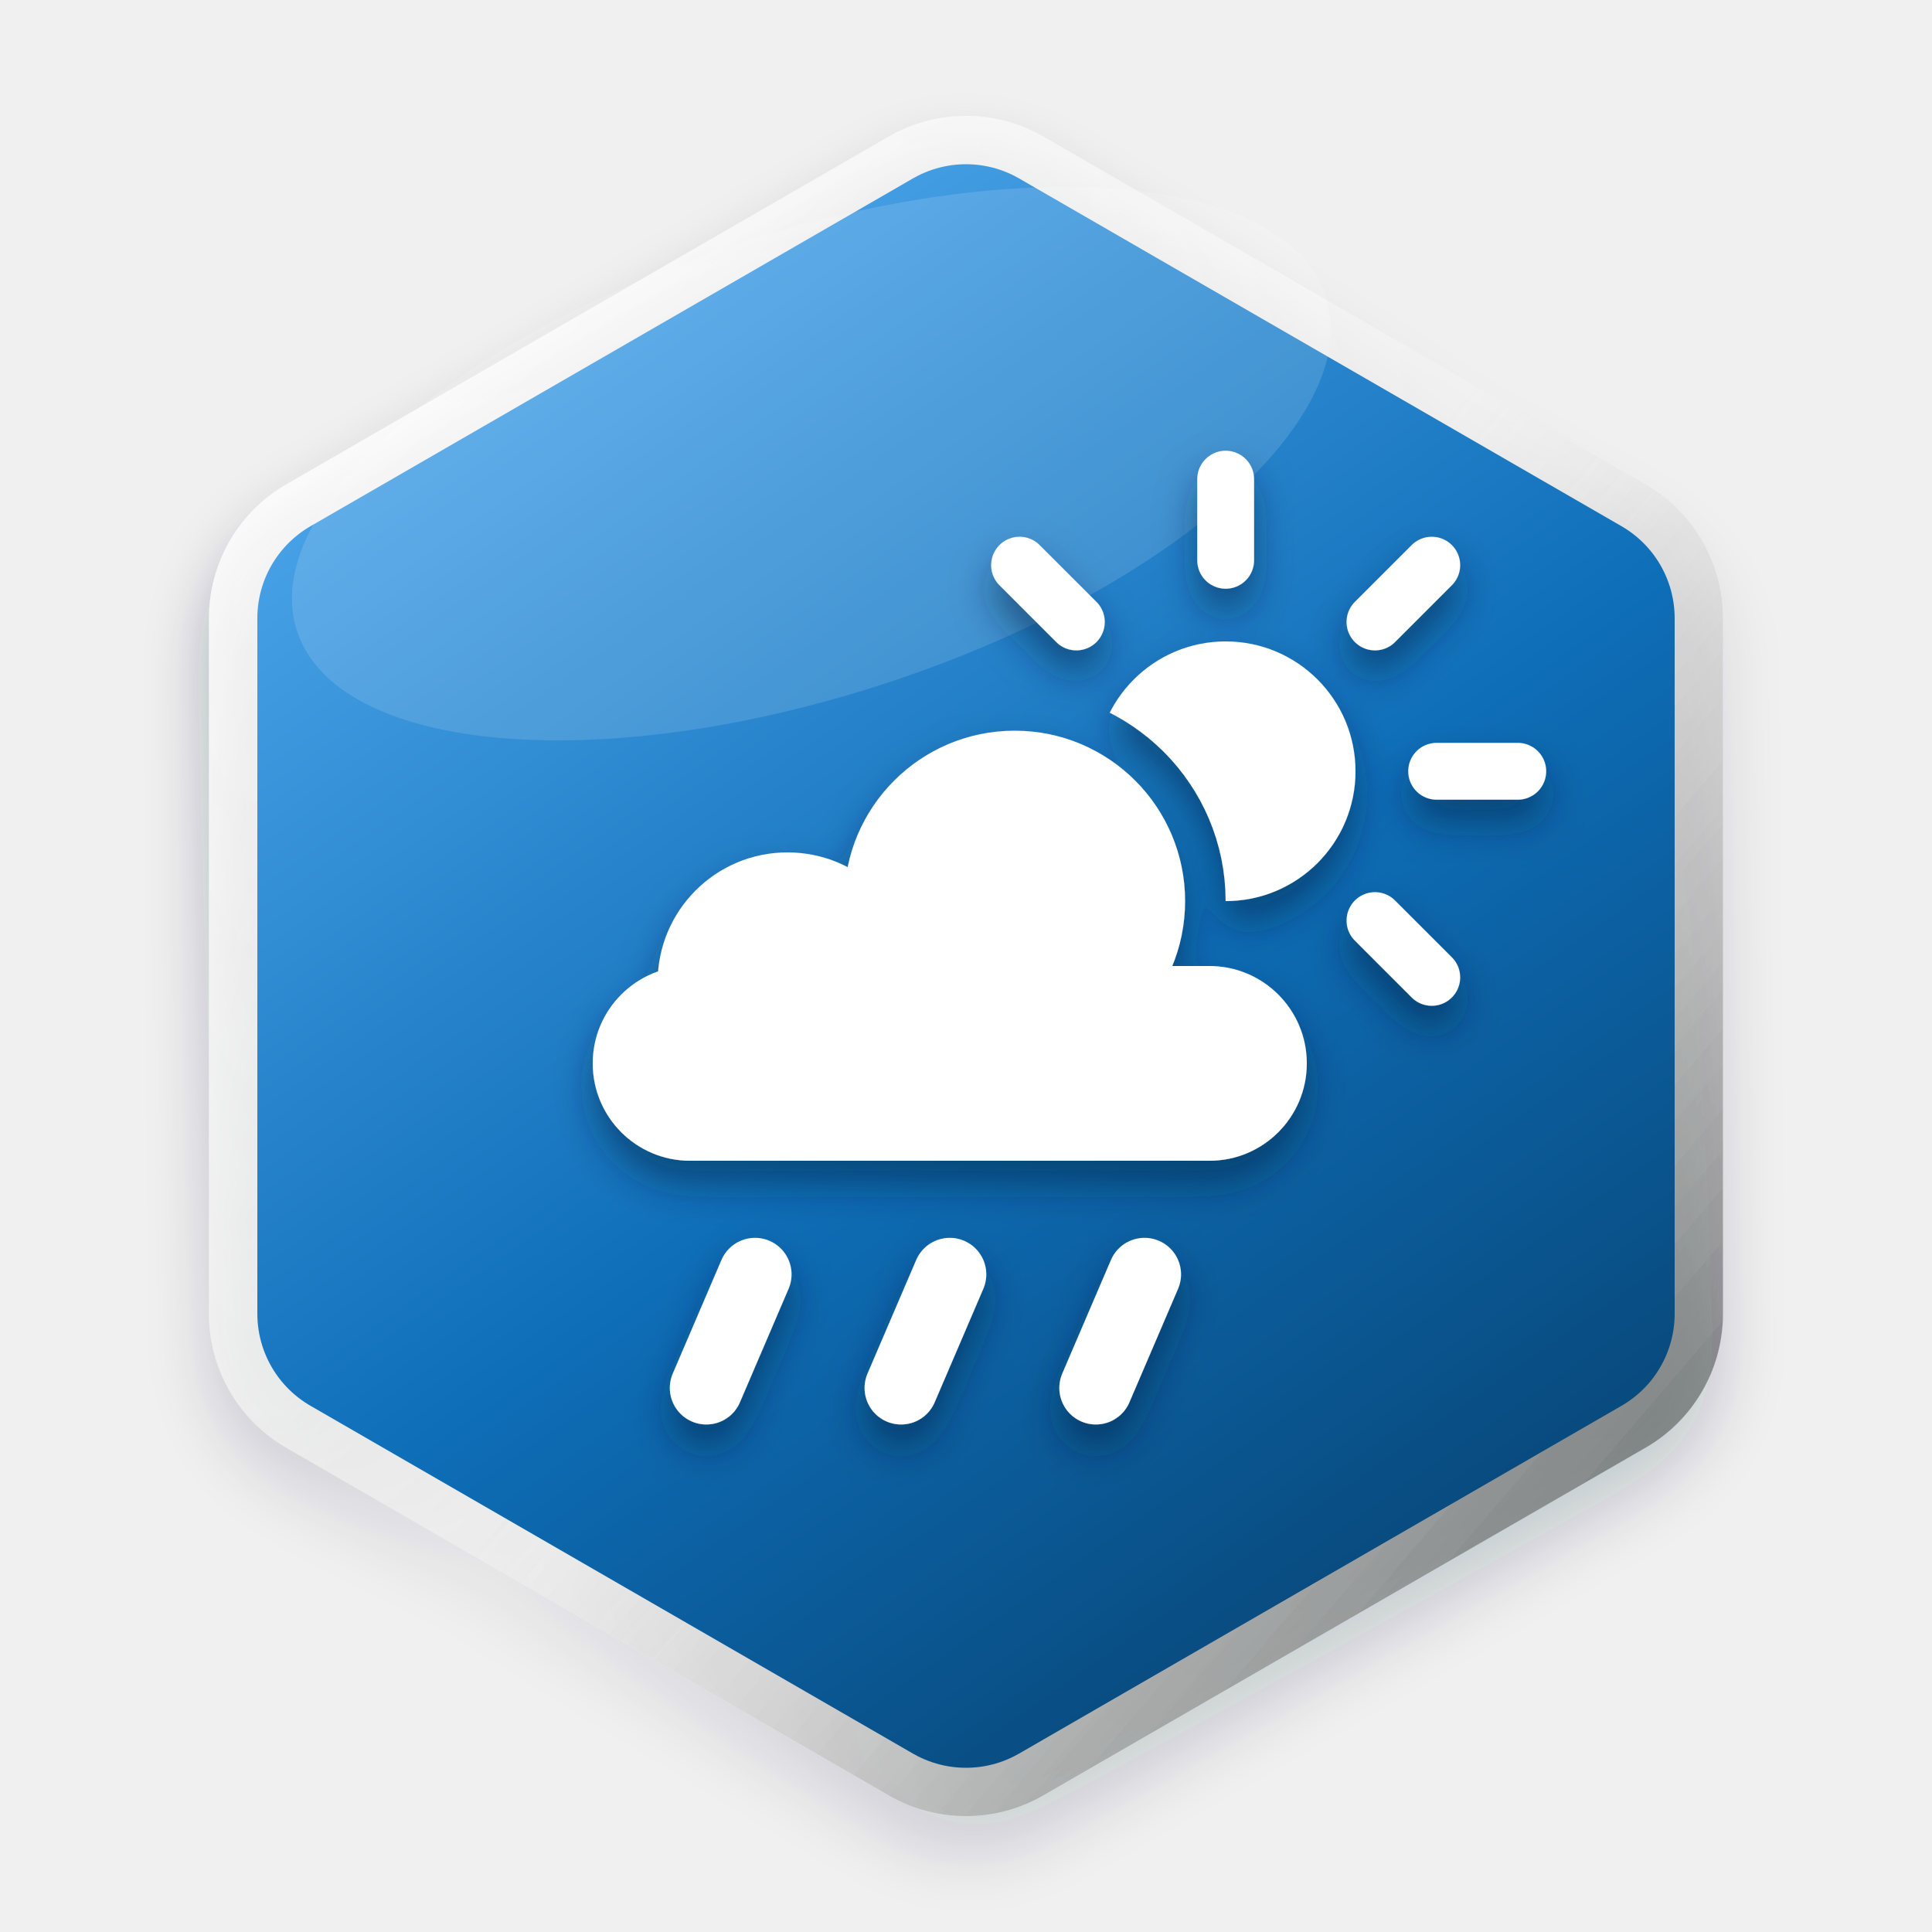
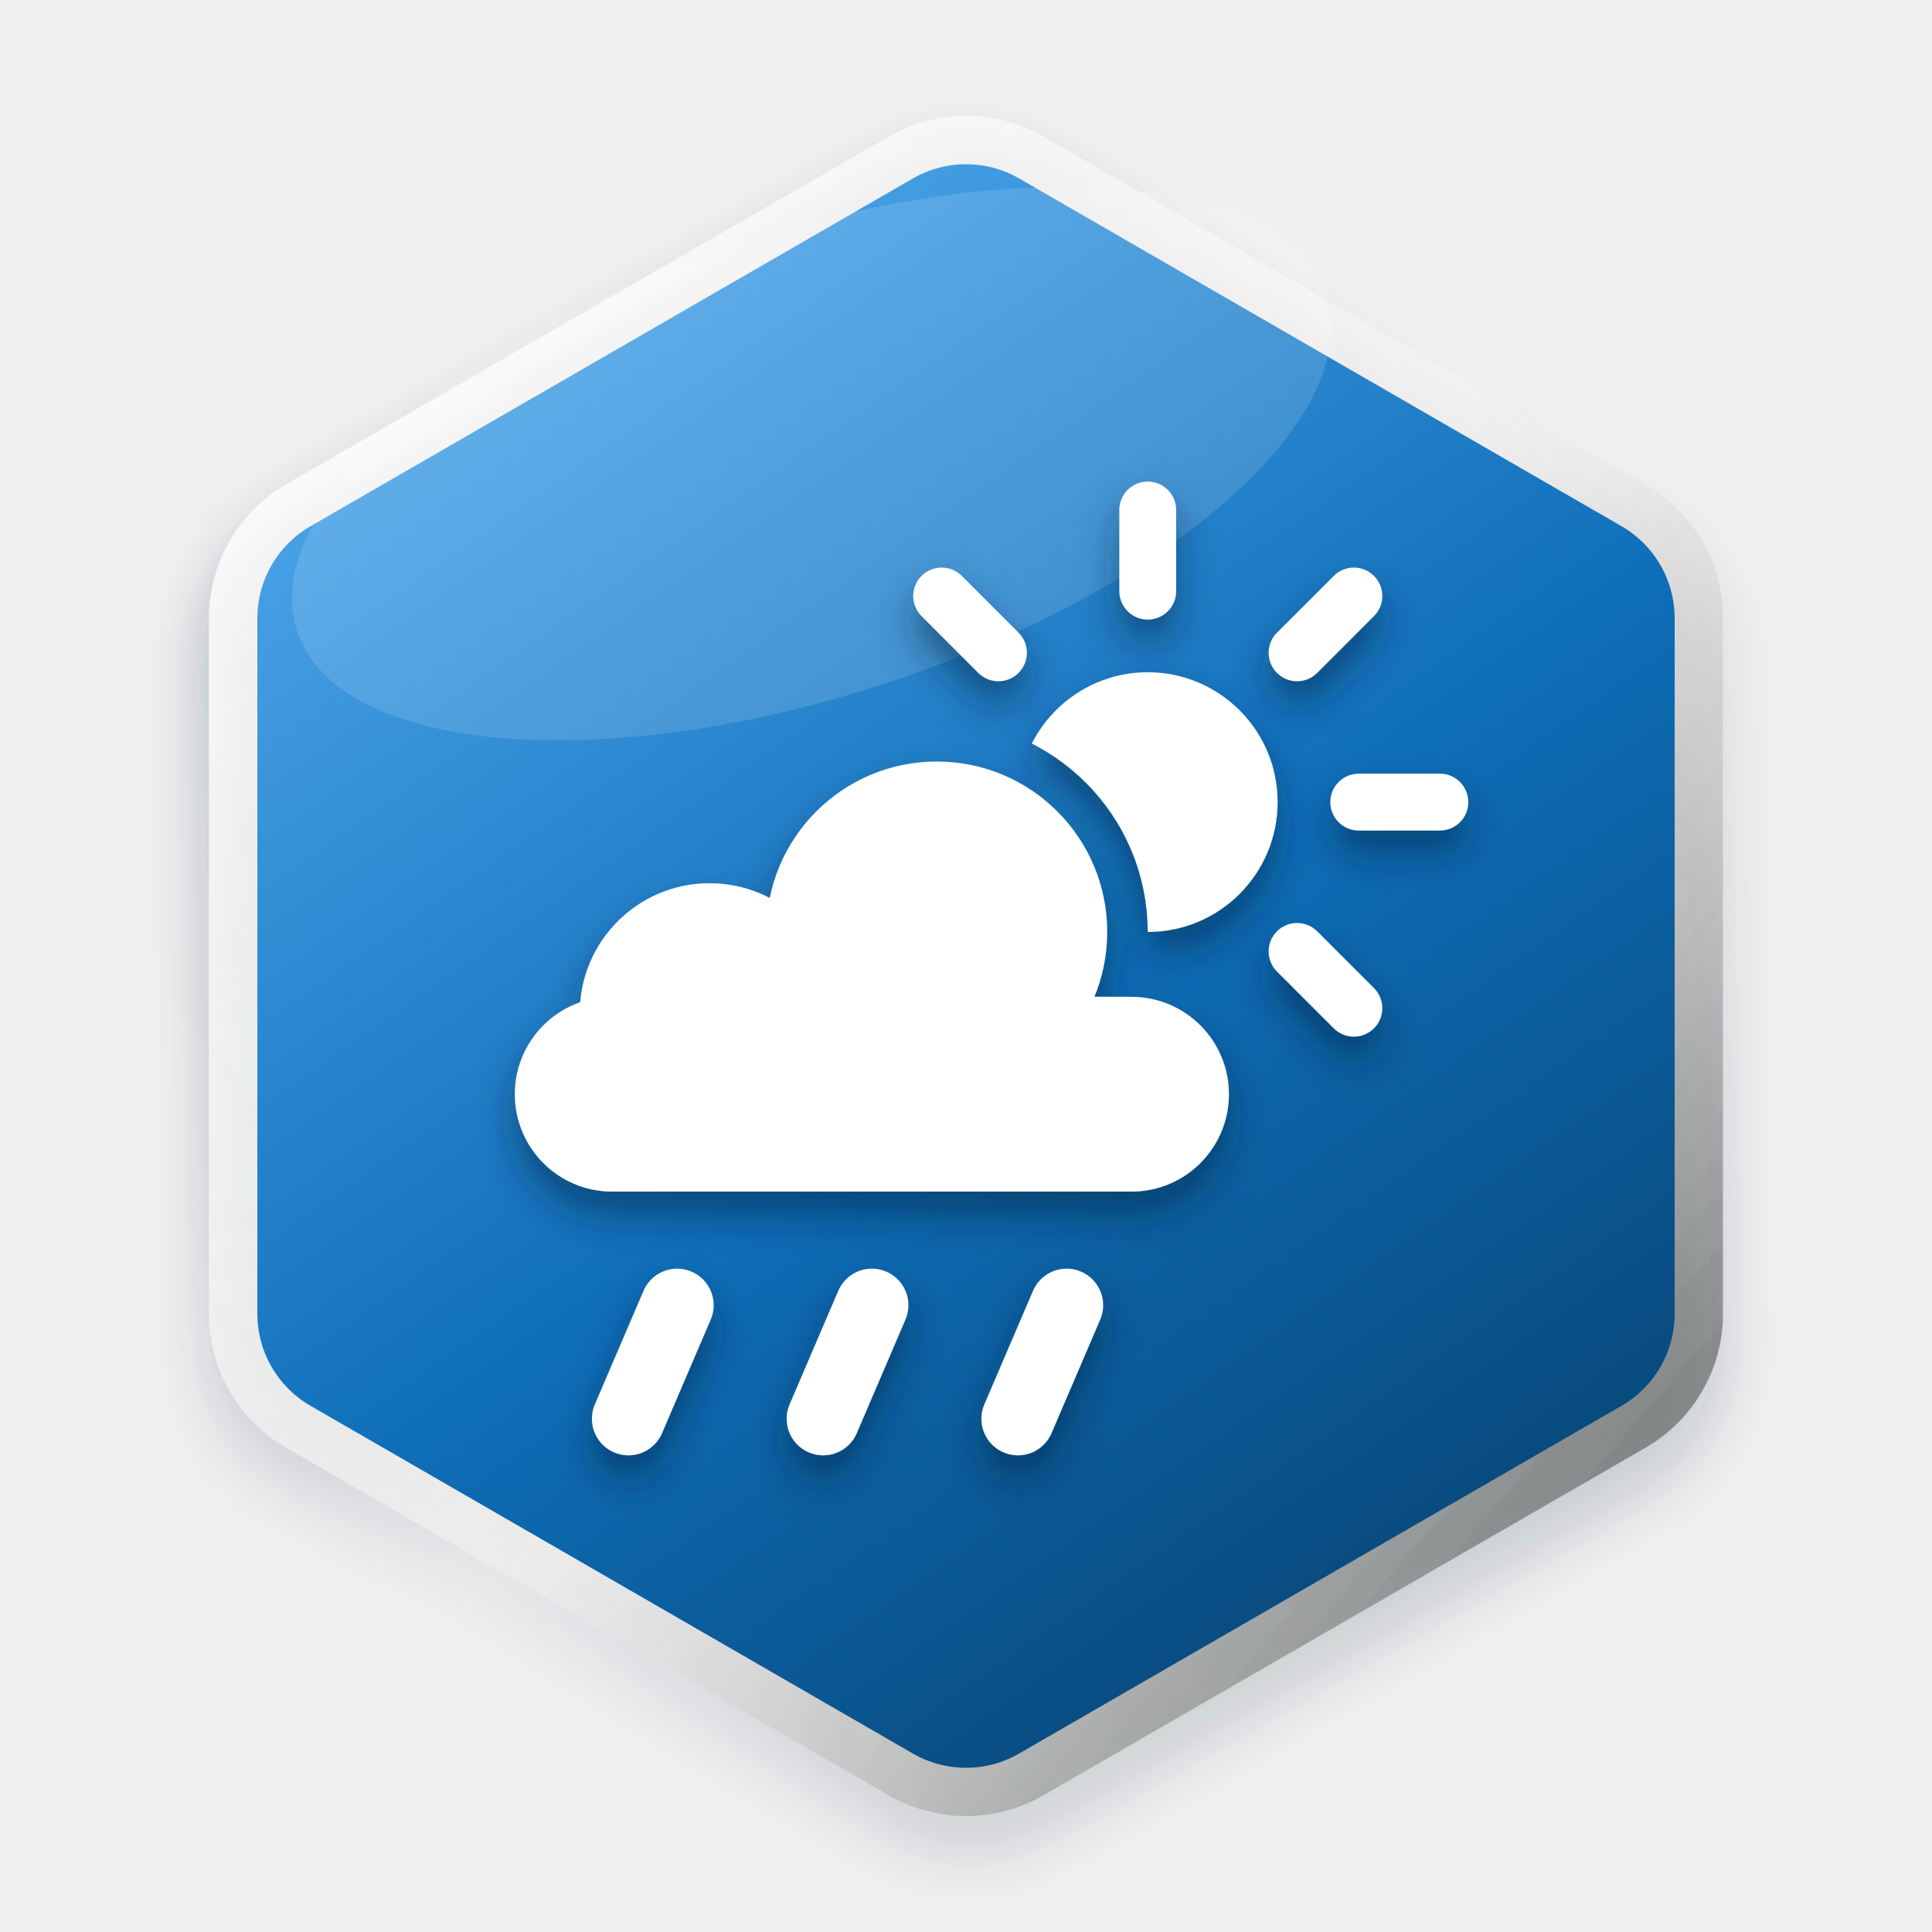
<svg xmlns="http://www.w3.org/2000/svg" viewBox="0 0 100 100" width="512" height="512" role="img" aria-label="meteo icon">
  <defs>
    <linearGradient id="gblue-dimensional0" x1="0.2" y1="0" x2="0.8" y2="1">
      <stop offset="0" stop-color="#4aa3e8" />
      <stop offset="0.55" stop-color="#0e6eb8" />
      <stop offset="1" stop-color="#08487a" />
    </linearGradient>
    <linearGradient id="hblue-dimensional0" x1="0" y1="0" x2="1" y2="1">
      <stop offset="0" stop-color="#fff" stop-opacity="0.8" />
      <stop offset="0.5" stop-color="#fff" stop-opacity="0.1" />
      <stop offset="1" stop-color="#000" stop-opacity="0.45" />
    </linearGradient>
    <clipPath id="cblue-dimensional0">
      <polygon points="50.00,14.00 81.18,32.00 81.18,68.00 50.00,86.00 18.82,68.00 18.82,32.00" stroke-width="16" />
    </clipPath>
    <filter id="sblue-dimensional0" x="-20%" y="-20%" width="140%" height="150%">
      <feDropShadow dx="0" dy="2" stdDeviation="1.6" flood-color="#04243f" flood-opacity="0.45" />
    </filter>
    <filter id="tblue-dimensional0" x="-20%" y="-20%" width="140%" height="150%">
      <feDropShadow dx="0" dy="1.2" stdDeviation="1" flood-color="#04243f" flood-opacity="0.5" />
    </filter>
  </defs>
  <g filter="url(#sblue-dimensional0)">
    <polygon points="50.00,14.00 81.18,32.00 81.18,68.00 50.00,86.00 18.82,68.00 18.82,32.00" fill="url(#hblue-dimensional0)" stroke="url(#hblue-dimensional0)" stroke-width="16" stroke-linejoin="round" />
  </g>
  <polygon points="50.00,14.00 81.18,32.00 81.18,68.00 50.00,86.00 18.82,68.00 18.82,32.00" fill="url(#gblue-dimensional0)" stroke="url(#gblue-dimensional0)" stroke-width="11" stroke-linejoin="round" />
  <ellipse cx="42" cy="24" rx="28" ry="12" fill="#fff" opacity="0.13" transform="rotate(-18 42 24)" />
  <g filter="url(#tblue-dimensional0)">
-     <g transform="translate(50 50) scale(0.84) translate(-50 -50)">
+     <g transform="translate(50 50) scale(0.84) translate(-54.8 -48.1)">
      <mask id="mblue-dimensional0" maskUnits="userSpaceOnUse" x="-50" y="-50" width="200" height="200">
        <rect x="-50" y="-50" width="200" height="200" fill="#fff" />
        <g fill="#000" stroke="#000" stroke-width="5" stroke-linejoin="round">
          <rect x="27" y="46" width="44" height="12" rx="6" />
          <circle cx="39" cy="47" r="8" />
          <circle cx="53" cy="42" r="10.5" />
        </g>
      </mask>
      <g transform="translate(0 4)">
        <g mask="url(#mblue-dimensional0)">
          <circle cx="66" cy="34" r="8" fill="#ffffff" />
          <g fill="none" stroke="#ffffff" stroke-width="3.5" stroke-linecap="round" stroke-linejoin="round">
            <line x1="79.0" y1="34.0" x2="84.0" y2="34.0" />
            <line x1="75.2" y1="43.2" x2="78.7" y2="46.7" />
            <line x1="66.0" y1="47.0" x2="66.0" y2="52.0" />
            <line x1="56.8" y1="43.2" x2="53.3" y2="46.7" />
            <line x1="53.0" y1="34.0" x2="48.0" y2="34.0" />
            <line x1="56.8" y1="24.8" x2="53.3" y2="21.3" />
            <line x1="66.0" y1="21.0" x2="66.0" y2="16.0" />
            <line x1="75.2" y1="24.8" x2="78.7" y2="21.3" />
          </g>
        </g>
        <g fill="#ffffff">
          <rect x="27" y="46" width="44" height="12" rx="6" />
          <circle cx="39" cy="47" r="8" />
          <circle cx="53" cy="42" r="10.5" />
        </g>
        <g fill="none" stroke="#ffffff" stroke-width="4.5" stroke-linecap="round" stroke-linejoin="round">
          <line x1="37" y1="65" x2="34" y2="72" />
          <line x1="49" y1="65" x2="46" y2="72" />
          <line x1="61" y1="65" x2="58" y2="72" />
        </g>
      </g>
    </g>
  </g>
</svg>
